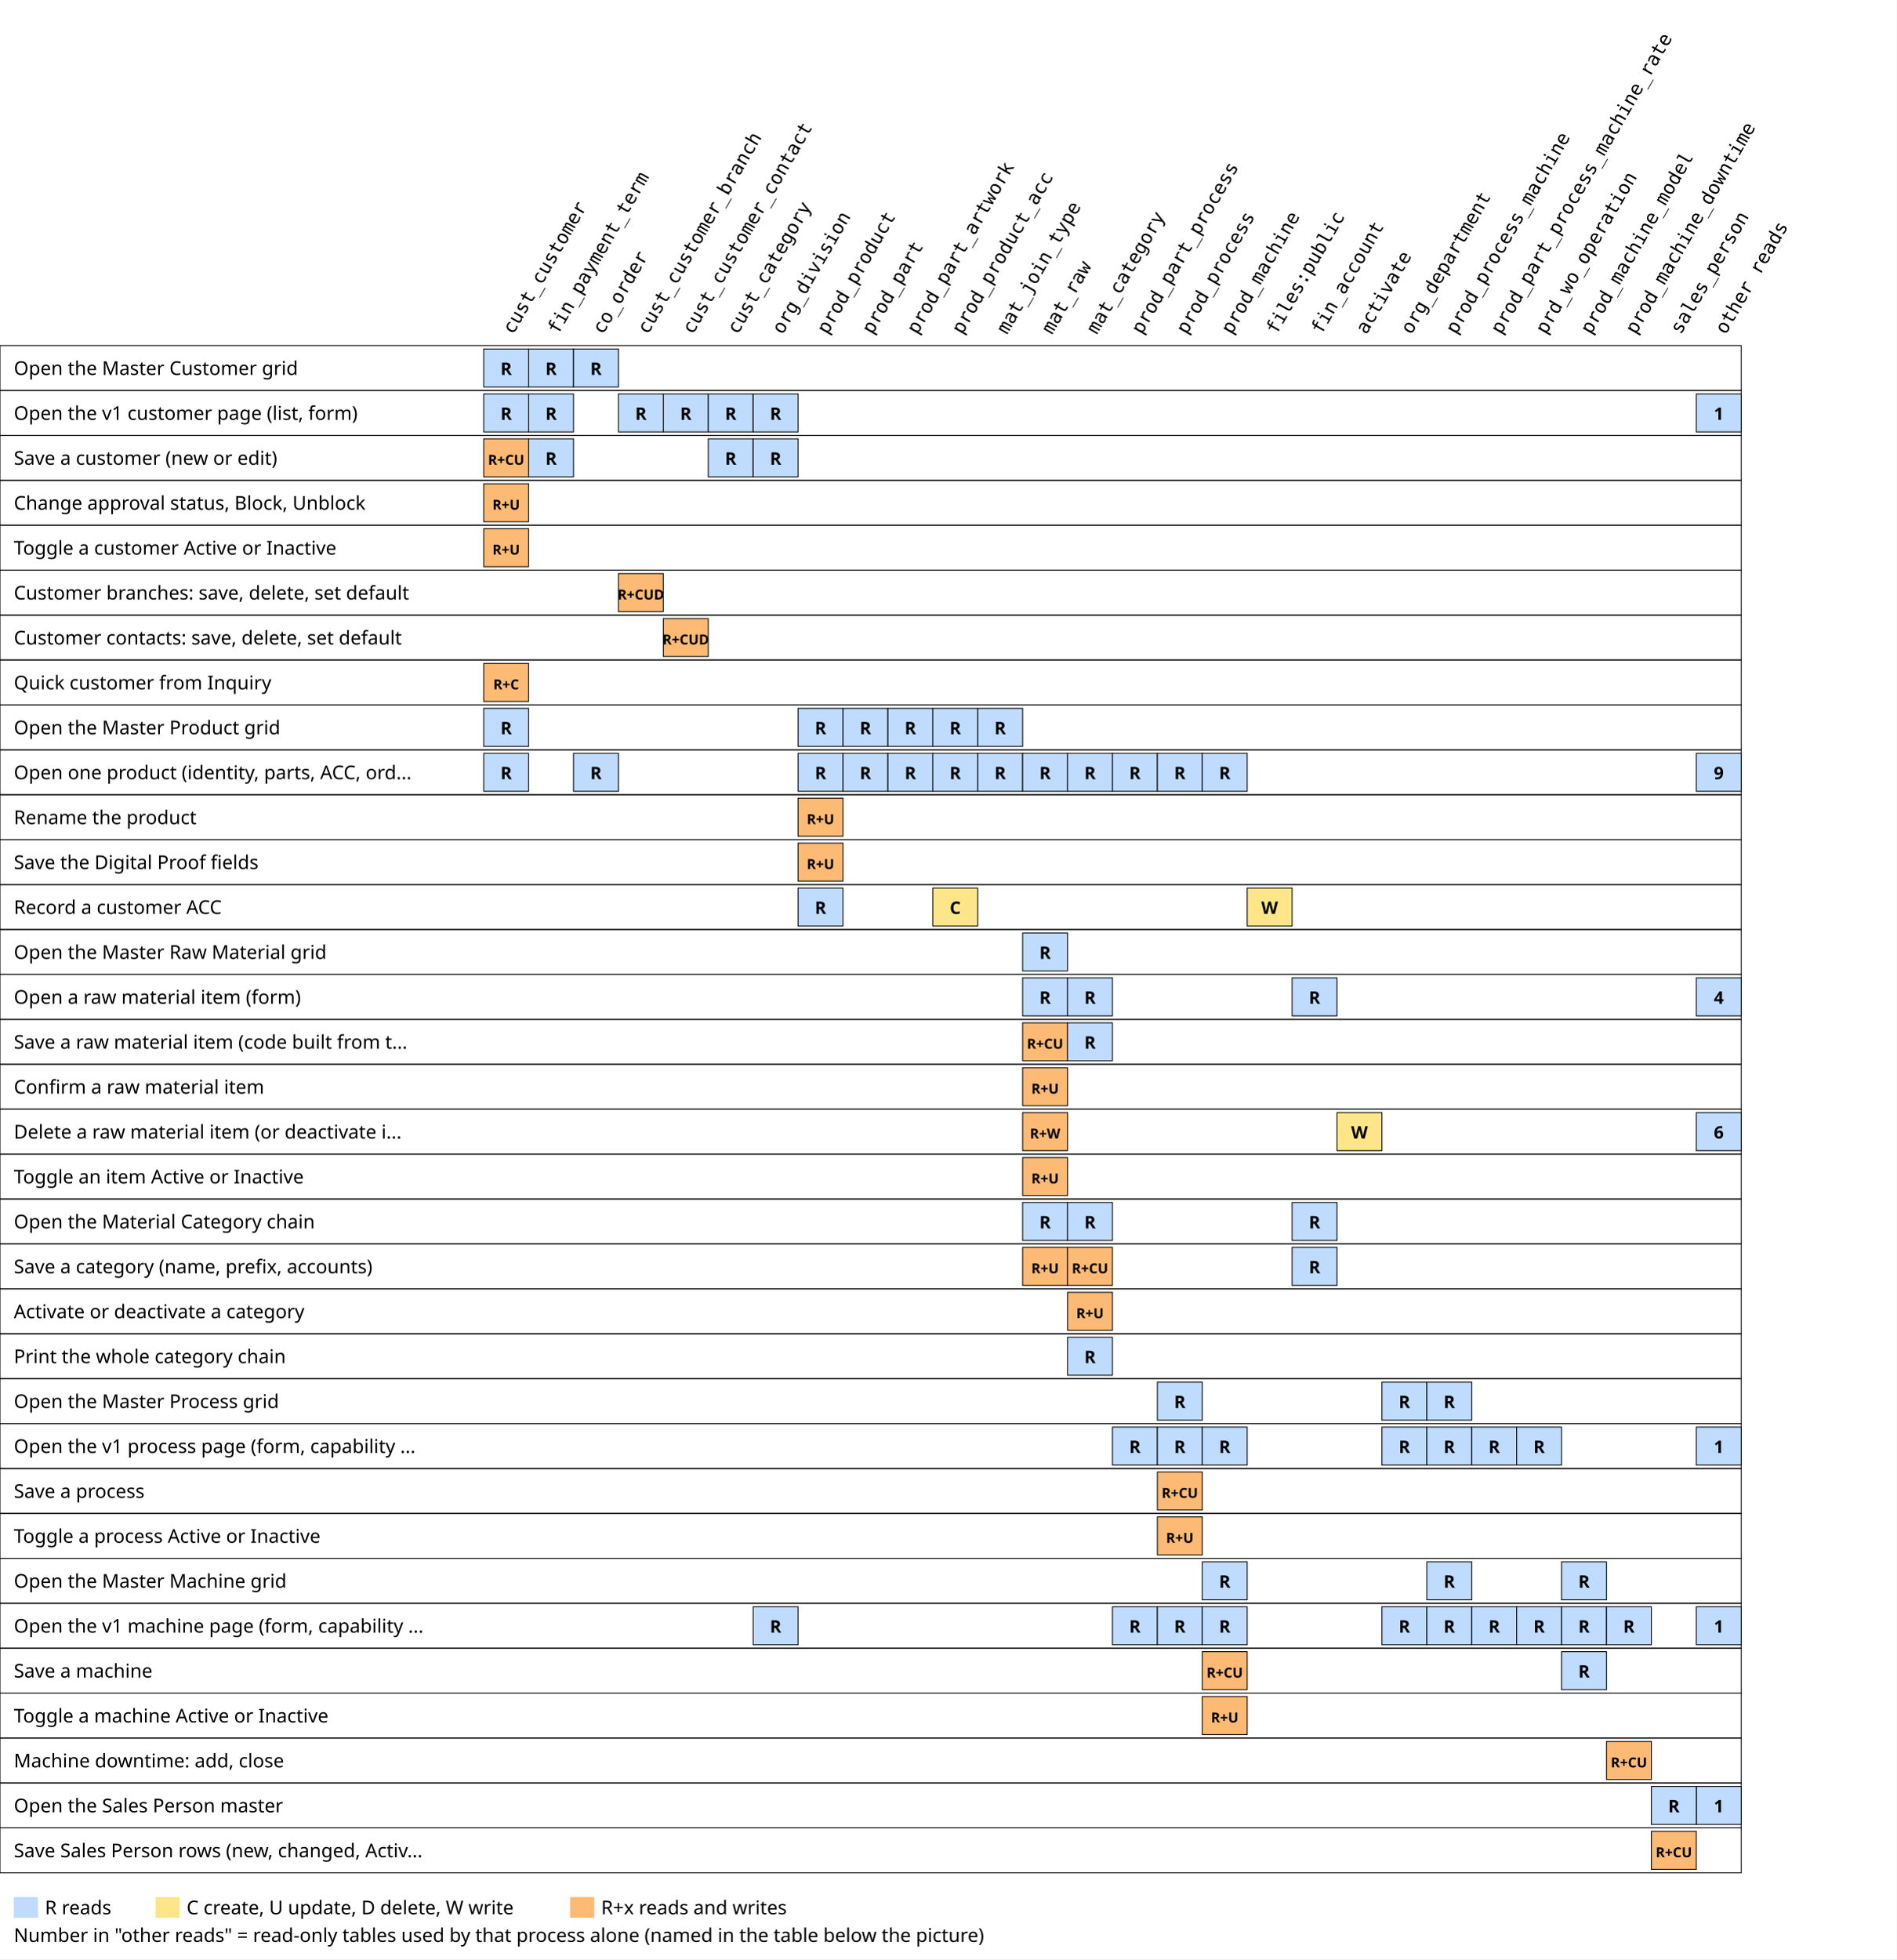
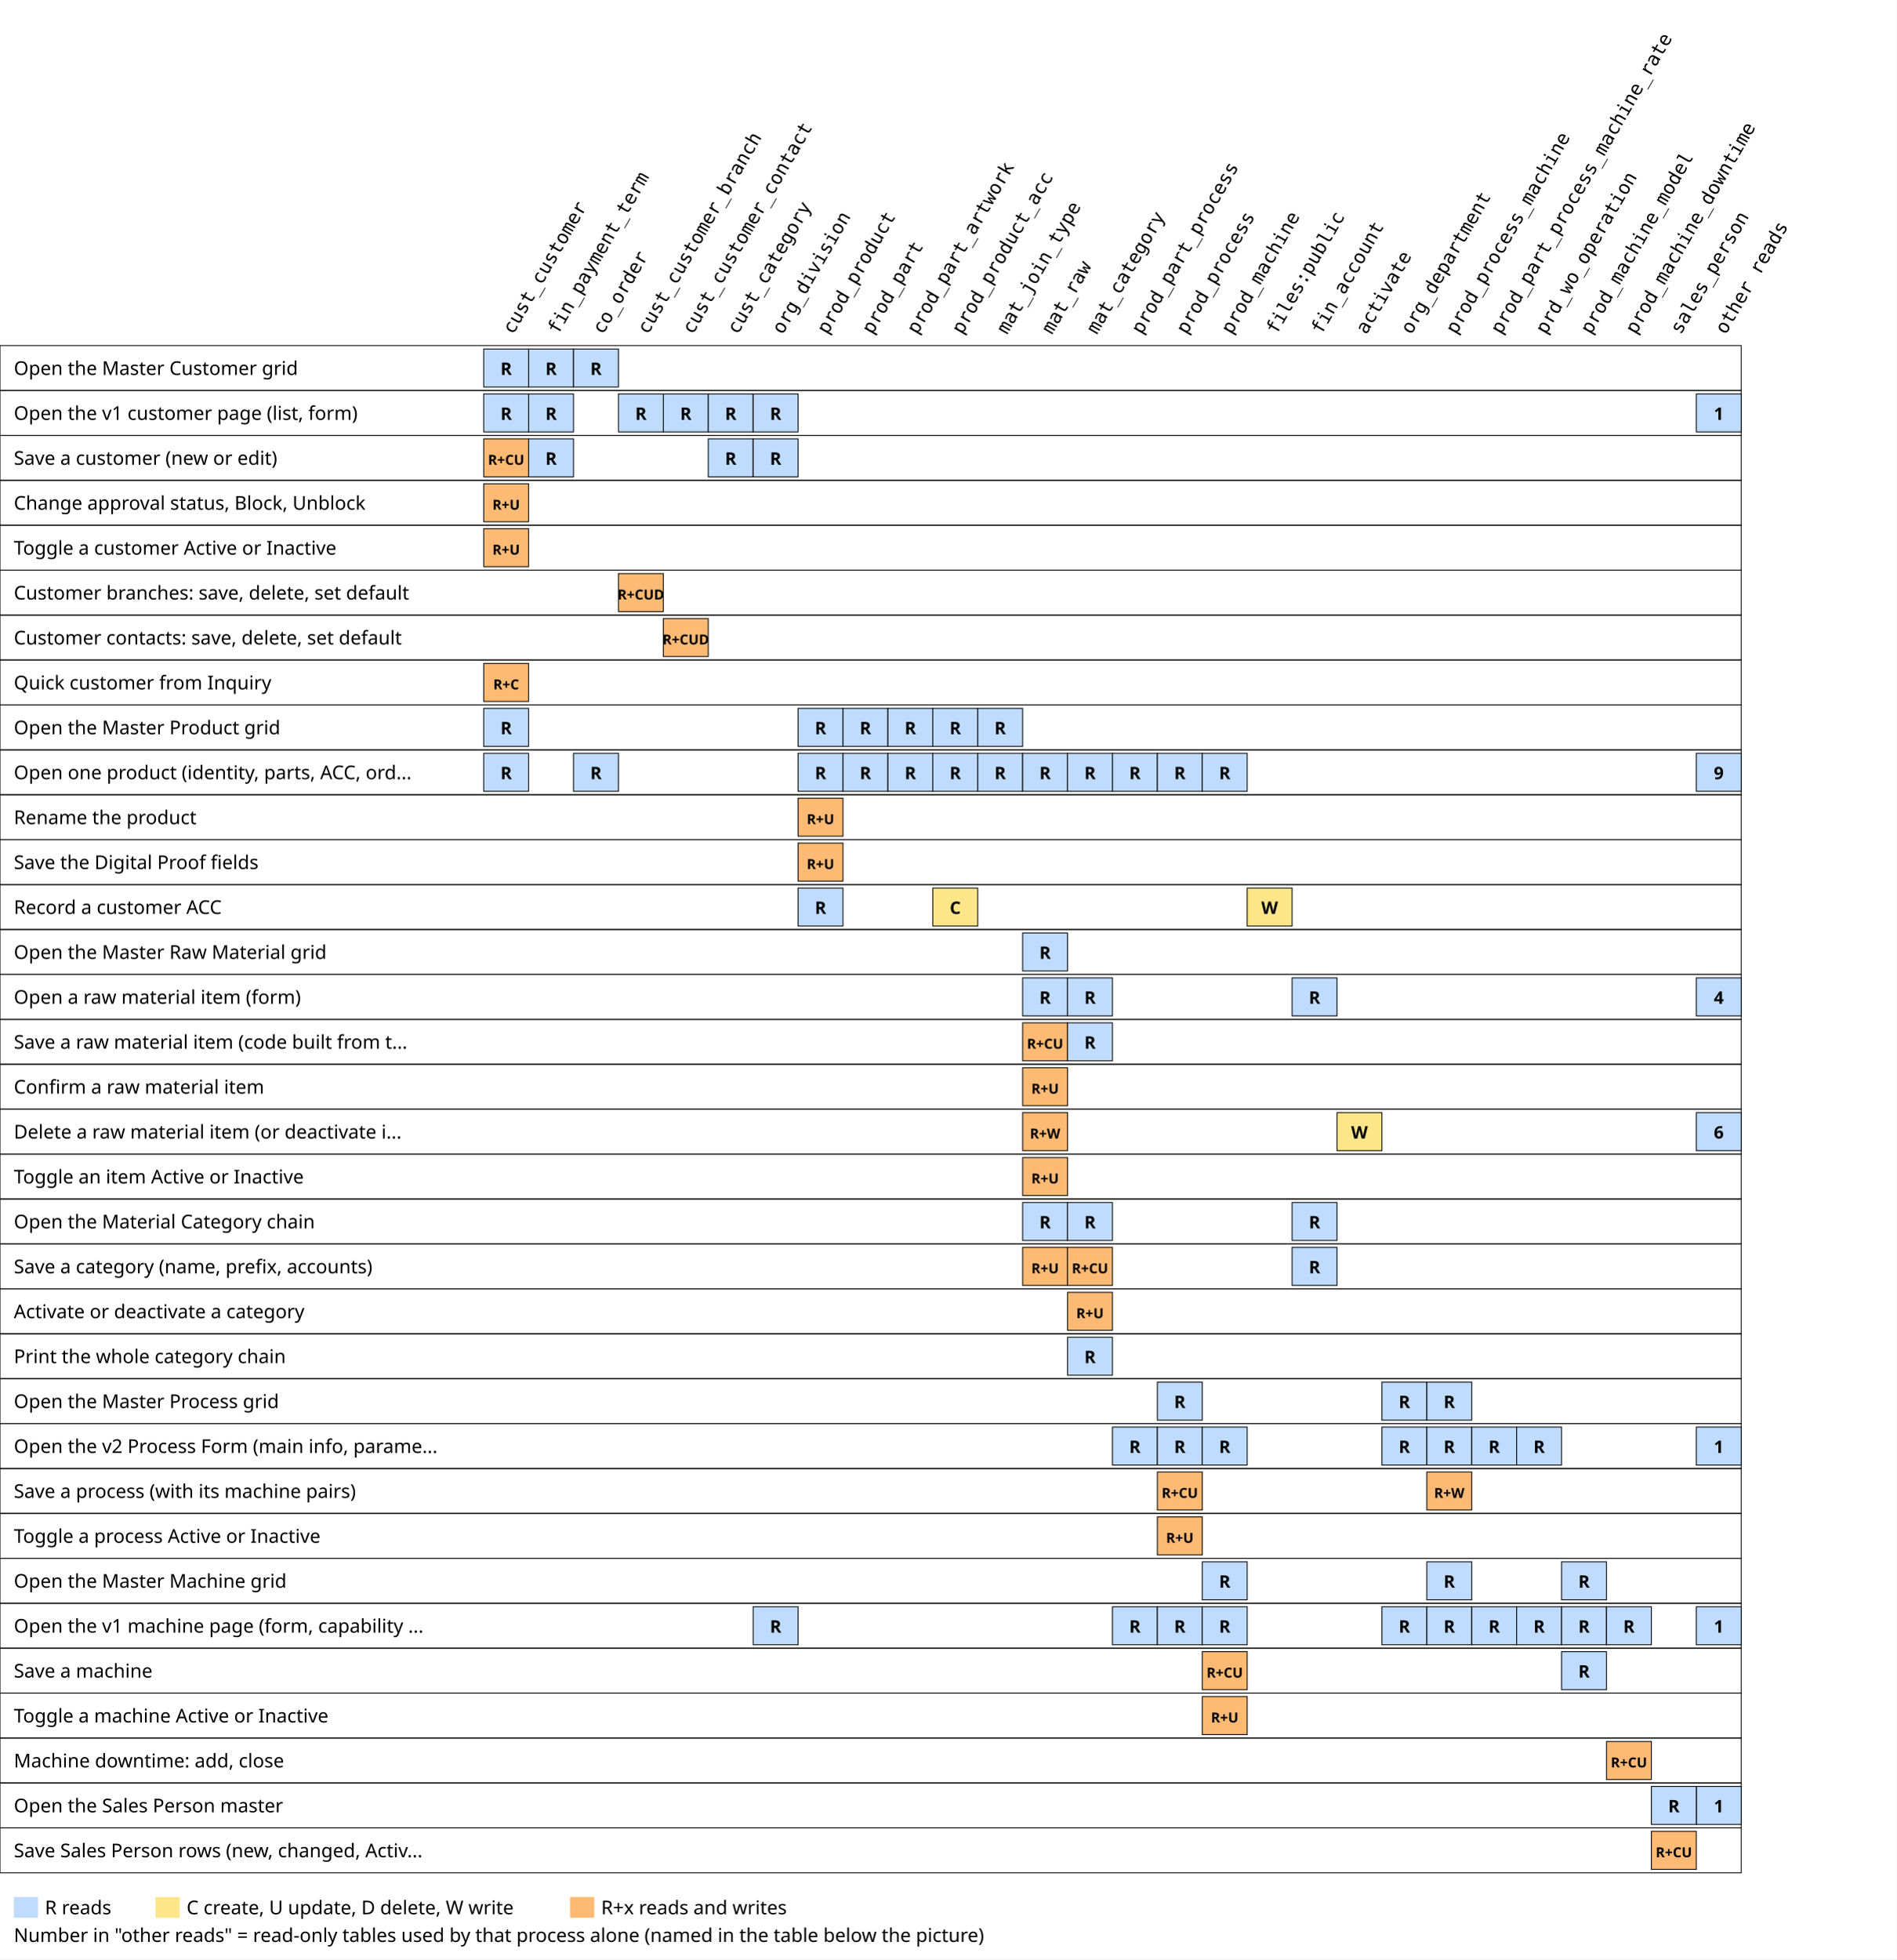
<svg xmlns="http://www.w3.org/2000/svg" viewBox="0 0 1098 1134" font-family="sans-serif" font-size="11">
  <rect width="1098" height="1134" fill="#fff" />
  <g fill="#000">
    <text transform="translate(297,194) rotate(-60)" font-family="monospace">cust_customer</text>
    <text transform="translate(323,194) rotate(-60)" font-family="monospace">fin_payment_term</text>
    <text transform="translate(349,194) rotate(-60)" font-family="monospace">co_order</text>
    <text transform="translate(375,194) rotate(-60)" font-family="monospace">cust_customer_branch</text>
    <text transform="translate(401,194) rotate(-60)" font-family="monospace">cust_customer_contact</text>
    <text transform="translate(427,194) rotate(-60)" font-family="monospace">cust_category</text>
    <text transform="translate(453,194) rotate(-60)" font-family="monospace">org_division</text>
    <text transform="translate(479,194) rotate(-60)" font-family="monospace">prod_product</text>
    <text transform="translate(505,194) rotate(-60)" font-family="monospace">prod_part</text>
    <text transform="translate(531,194) rotate(-60)" font-family="monospace">prod_part_artwork</text>
    <text transform="translate(557,194) rotate(-60)" font-family="monospace">prod_product_acc</text>
    <text transform="translate(583,194) rotate(-60)" font-family="monospace">mat_join_type</text>
    <text transform="translate(609,194) rotate(-60)" font-family="monospace">mat_raw</text>
    <text transform="translate(635,194) rotate(-60)" font-family="monospace">mat_category</text>
    <text transform="translate(661,194) rotate(-60)" font-family="monospace">prod_part_process</text>
    <text transform="translate(687,194) rotate(-60)" font-family="monospace">prod_process</text>
    <text transform="translate(713,194) rotate(-60)" font-family="monospace">prod_machine</text>
    <text transform="translate(739,194) rotate(-60)" font-family="monospace">files:public</text>
    <text transform="translate(765,194) rotate(-60)" font-family="monospace">fin_account</text>
    <text transform="translate(791,194) rotate(-60)" font-family="monospace">activate</text>
    <text transform="translate(817,194) rotate(-60)" font-family="monospace">org_department</text>
    <text transform="translate(843,194) rotate(-60)" font-family="monospace">prod_process_machine</text>
    <text transform="translate(869,194) rotate(-60)" font-family="monospace">prod_part_process_machine_rate</text>
    <text transform="translate(895,194) rotate(-60)" font-family="monospace">prd_wo_operation</text>
    <text transform="translate(921,194) rotate(-60)" font-family="monospace">prod_machine_model</text>
    <text transform="translate(947,194) rotate(-60)" font-family="monospace">prod_machine_downtime</text>
    <text transform="translate(973,194) rotate(-60)" font-family="monospace">sales_person</text>
    <text transform="translate(999,194) rotate(-60)" font-family="monospace">other reads</text>
  </g>
  <g stroke="#000" stroke-width="0.5">
    <text x="8" y="217" stroke="none" fill="#000">Open the Master Customer grid</text>
    <rect x="0" y="200" width="1008" height="26" fill="none" />
    <rect x="280" y="202" width="26" height="22" fill="#bfdbfe" />
    <text x="293" y="217" text-anchor="middle" stroke="none" fill="#000" font-weight="bold" font-size="10">R</text>
    <rect x="306" y="202" width="26" height="22" fill="#bfdbfe" />
    <text x="319" y="217" text-anchor="middle" stroke="none" fill="#000" font-weight="bold" font-size="10">R</text>
    <rect x="332" y="202" width="26" height="22" fill="#bfdbfe" />
    <text x="345" y="217" text-anchor="middle" stroke="none" fill="#000" font-weight="bold" font-size="10">R</text>
    <text x="8" y="243" stroke="none" fill="#000">Open the v1 customer page (list, form)</text>
    <rect x="0" y="226" width="1008" height="26" fill="none" />
    <rect x="982" y="228" width="26" height="22" fill="#bfdbfe" />
    <text x="995" y="243" text-anchor="middle" stroke="none" fill="#000" font-weight="bold" font-size="10">1</text>
    <rect x="280" y="228" width="26" height="22" fill="#bfdbfe" />
    <text x="293" y="243" text-anchor="middle" stroke="none" fill="#000" font-weight="bold" font-size="10">R</text>
    <rect x="306" y="228" width="26" height="22" fill="#bfdbfe" />
    <text x="319" y="243" text-anchor="middle" stroke="none" fill="#000" font-weight="bold" font-size="10">R</text>
    <rect x="358" y="228" width="26" height="22" fill="#bfdbfe" />
    <text x="371" y="243" text-anchor="middle" stroke="none" fill="#000" font-weight="bold" font-size="10">R</text>
    <rect x="384" y="228" width="26" height="22" fill="#bfdbfe" />
    <text x="397" y="243" text-anchor="middle" stroke="none" fill="#000" font-weight="bold" font-size="10">R</text>
    <rect x="410" y="228" width="26" height="22" fill="#bfdbfe" />
    <text x="423" y="243" text-anchor="middle" stroke="none" fill="#000" font-weight="bold" font-size="10">R</text>
    <rect x="436" y="228" width="26" height="22" fill="#bfdbfe" />
    <text x="449" y="243" text-anchor="middle" stroke="none" fill="#000" font-weight="bold" font-size="10">R</text>
    <text x="8" y="269" stroke="none" fill="#000">Save a customer (new or edit)</text>
    <rect x="0" y="252" width="1008" height="26" fill="none" />
    <rect x="280" y="254" width="26" height="22" fill="#fdba74" />
    <text x="293" y="269" text-anchor="middle" stroke="none" fill="#000" font-weight="bold" font-size="8">R+CU</text>
    <rect x="306" y="254" width="26" height="22" fill="#bfdbfe" />
    <text x="319" y="269" text-anchor="middle" stroke="none" fill="#000" font-weight="bold" font-size="10">R</text>
    <rect x="410" y="254" width="26" height="22" fill="#bfdbfe" />
    <text x="423" y="269" text-anchor="middle" stroke="none" fill="#000" font-weight="bold" font-size="10">R</text>
    <rect x="436" y="254" width="26" height="22" fill="#bfdbfe" />
    <text x="449" y="269" text-anchor="middle" stroke="none" fill="#000" font-weight="bold" font-size="10">R</text>
    <text x="8" y="295" stroke="none" fill="#000">Change approval status, Block, Unblock</text>
    <rect x="0" y="278" width="1008" height="26" fill="none" />
    <rect x="280" y="280" width="26" height="22" fill="#fdba74" />
    <text x="293" y="295" text-anchor="middle" stroke="none" fill="#000" font-weight="bold" font-size="8">R+U</text>
    <text x="8" y="321" stroke="none" fill="#000">Toggle a customer Active or Inactive</text>
    <rect x="0" y="304" width="1008" height="26" fill="none" />
    <rect x="280" y="306" width="26" height="22" fill="#fdba74" />
    <text x="293" y="321" text-anchor="middle" stroke="none" fill="#000" font-weight="bold" font-size="8">R+U</text>
    <text x="8" y="347" stroke="none" fill="#000">Customer branches: save, delete, set default</text>
    <rect x="0" y="330" width="1008" height="26" fill="none" />
    <rect x="358" y="332" width="26" height="22" fill="#fdba74" />
    <text x="371" y="347" text-anchor="middle" stroke="none" fill="#000" font-weight="bold" font-size="8">R+CUD</text>
    <text x="8" y="373" stroke="none" fill="#000">Customer contacts: save, delete, set default</text>
    <rect x="0" y="356" width="1008" height="26" fill="none" />
    <rect x="384" y="358" width="26" height="22" fill="#fdba74" />
    <text x="397" y="373" text-anchor="middle" stroke="none" fill="#000" font-weight="bold" font-size="8">R+CUD</text>
    <text x="8" y="399" stroke="none" fill="#000">Quick customer from Inquiry</text>
    <rect x="0" y="382" width="1008" height="26" fill="none" />
    <rect x="280" y="384" width="26" height="22" fill="#fdba74" />
    <text x="293" y="399" text-anchor="middle" stroke="none" fill="#000" font-weight="bold" font-size="8">R+C</text>
    <text x="8" y="425" stroke="none" fill="#000">Open the Master Product grid</text>
    <rect x="0" y="408" width="1008" height="26" fill="none" />
    <rect x="280" y="410" width="26" height="22" fill="#bfdbfe" />
    <text x="293" y="425" text-anchor="middle" stroke="none" fill="#000" font-weight="bold" font-size="10">R</text>
    <rect x="462" y="410" width="26" height="22" fill="#bfdbfe" />
    <text x="475" y="425" text-anchor="middle" stroke="none" fill="#000" font-weight="bold" font-size="10">R</text>
    <rect x="488" y="410" width="26" height="22" fill="#bfdbfe" />
    <text x="501" y="425" text-anchor="middle" stroke="none" fill="#000" font-weight="bold" font-size="10">R</text>
    <rect x="514" y="410" width="26" height="22" fill="#bfdbfe" />
    <text x="527" y="425" text-anchor="middle" stroke="none" fill="#000" font-weight="bold" font-size="10">R</text>
    <rect x="540" y="410" width="26" height="22" fill="#bfdbfe" />
    <text x="553" y="425" text-anchor="middle" stroke="none" fill="#000" font-weight="bold" font-size="10">R</text>
    <rect x="566" y="410" width="26" height="22" fill="#bfdbfe" />
    <text x="579" y="425" text-anchor="middle" stroke="none" fill="#000" font-weight="bold" font-size="10">R</text>
    <text x="8" y="451" stroke="none" fill="#000">Open one product (identity, parts, ACC, ord...</text>
    <rect x="0" y="434" width="1008" height="26" fill="none" />
    <rect x="982" y="436" width="26" height="22" fill="#bfdbfe" />
    <text x="995" y="451" text-anchor="middle" stroke="none" fill="#000" font-weight="bold" font-size="10">9</text>
    <rect x="280" y="436" width="26" height="22" fill="#bfdbfe" />
    <text x="293" y="451" text-anchor="middle" stroke="none" fill="#000" font-weight="bold" font-size="10">R</text>
    <rect x="332" y="436" width="26" height="22" fill="#bfdbfe" />
    <text x="345" y="451" text-anchor="middle" stroke="none" fill="#000" font-weight="bold" font-size="10">R</text>
    <rect x="462" y="436" width="26" height="22" fill="#bfdbfe" />
    <text x="475" y="451" text-anchor="middle" stroke="none" fill="#000" font-weight="bold" font-size="10">R</text>
    <rect x="488" y="436" width="26" height="22" fill="#bfdbfe" />
    <text x="501" y="451" text-anchor="middle" stroke="none" fill="#000" font-weight="bold" font-size="10">R</text>
    <rect x="514" y="436" width="26" height="22" fill="#bfdbfe" />
    <text x="527" y="451" text-anchor="middle" stroke="none" fill="#000" font-weight="bold" font-size="10">R</text>
    <rect x="540" y="436" width="26" height="22" fill="#bfdbfe" />
    <text x="553" y="451" text-anchor="middle" stroke="none" fill="#000" font-weight="bold" font-size="10">R</text>
    <rect x="566" y="436" width="26" height="22" fill="#bfdbfe" />
    <text x="579" y="451" text-anchor="middle" stroke="none" fill="#000" font-weight="bold" font-size="10">R</text>
    <rect x="592" y="436" width="26" height="22" fill="#bfdbfe" />
    <text x="605" y="451" text-anchor="middle" stroke="none" fill="#000" font-weight="bold" font-size="10">R</text>
    <rect x="618" y="436" width="26" height="22" fill="#bfdbfe" />
    <text x="631" y="451" text-anchor="middle" stroke="none" fill="#000" font-weight="bold" font-size="10">R</text>
    <rect x="644" y="436" width="26" height="22" fill="#bfdbfe" />
    <text x="657" y="451" text-anchor="middle" stroke="none" fill="#000" font-weight="bold" font-size="10">R</text>
    <rect x="670" y="436" width="26" height="22" fill="#bfdbfe" />
    <text x="683" y="451" text-anchor="middle" stroke="none" fill="#000" font-weight="bold" font-size="10">R</text>
    <rect x="696" y="436" width="26" height="22" fill="#bfdbfe" />
    <text x="709" y="451" text-anchor="middle" stroke="none" fill="#000" font-weight="bold" font-size="10">R</text>
    <text x="8" y="477" stroke="none" fill="#000">Rename the product</text>
    <rect x="0" y="460" width="1008" height="26" fill="none" />
    <rect x="462" y="462" width="26" height="22" fill="#fdba74" />
    <text x="475" y="477" text-anchor="middle" stroke="none" fill="#000" font-weight="bold" font-size="8">R+U</text>
    <text x="8" y="503" stroke="none" fill="#000">Save the Digital Proof fields</text>
    <rect x="0" y="486" width="1008" height="26" fill="none" />
    <rect x="462" y="488" width="26" height="22" fill="#fdba74" />
    <text x="475" y="503" text-anchor="middle" stroke="none" fill="#000" font-weight="bold" font-size="8">R+U</text>
    <text x="8" y="529" stroke="none" fill="#000">Record a customer ACC</text>
    <rect x="0" y="512" width="1008" height="26" fill="none" />
    <rect x="462" y="514" width="26" height="22" fill="#bfdbfe" />
    <text x="475" y="529" text-anchor="middle" stroke="none" fill="#000" font-weight="bold" font-size="10">R</text>
    <rect x="540" y="514" width="26" height="22" fill="#fde68a" />
    <text x="553" y="529" text-anchor="middle" stroke="none" fill="#000" font-weight="bold" font-size="10">C</text>
    <rect x="722" y="514" width="26" height="22" fill="#fde68a" />
    <text x="735" y="529" text-anchor="middle" stroke="none" fill="#000" font-weight="bold" font-size="10">W</text>
    <text x="8" y="555" stroke="none" fill="#000">Open the Master Raw Material grid</text>
    <rect x="0" y="538" width="1008" height="26" fill="none" />
    <rect x="592" y="540" width="26" height="22" fill="#bfdbfe" />
    <text x="605" y="555" text-anchor="middle" stroke="none" fill="#000" font-weight="bold" font-size="10">R</text>
    <text x="8" y="581" stroke="none" fill="#000">Open a raw material item (form)</text>
    <rect x="0" y="564" width="1008" height="26" fill="none" />
    <rect x="982" y="566" width="26" height="22" fill="#bfdbfe" />
    <text x="995" y="581" text-anchor="middle" stroke="none" fill="#000" font-weight="bold" font-size="10">4</text>
    <rect x="592" y="566" width="26" height="22" fill="#bfdbfe" />
    <text x="605" y="581" text-anchor="middle" stroke="none" fill="#000" font-weight="bold" font-size="10">R</text>
    <rect x="618" y="566" width="26" height="22" fill="#bfdbfe" />
    <text x="631" y="581" text-anchor="middle" stroke="none" fill="#000" font-weight="bold" font-size="10">R</text>
    <rect x="748" y="566" width="26" height="22" fill="#bfdbfe" />
    <text x="761" y="581" text-anchor="middle" stroke="none" fill="#000" font-weight="bold" font-size="10">R</text>
    <text x="8" y="607" stroke="none" fill="#000">Save a raw material item (code built from t...</text>
    <rect x="0" y="590" width="1008" height="26" fill="none" />
    <rect x="592" y="592" width="26" height="22" fill="#fdba74" />
    <text x="605" y="607" text-anchor="middle" stroke="none" fill="#000" font-weight="bold" font-size="8">R+CU</text>
    <rect x="618" y="592" width="26" height="22" fill="#bfdbfe" />
    <text x="631" y="607" text-anchor="middle" stroke="none" fill="#000" font-weight="bold" font-size="10">R</text>
    <text x="8" y="633" stroke="none" fill="#000">Confirm a raw material item</text>
    <rect x="0" y="616" width="1008" height="26" fill="none" />
    <rect x="592" y="618" width="26" height="22" fill="#fdba74" />
    <text x="605" y="633" text-anchor="middle" stroke="none" fill="#000" font-weight="bold" font-size="8">R+U</text>
    <text x="8" y="659" stroke="none" fill="#000">Delete a raw material item (or deactivate i...</text>
    <rect x="0" y="642" width="1008" height="26" fill="none" />
    <rect x="982" y="644" width="26" height="22" fill="#bfdbfe" />
    <text x="995" y="659" text-anchor="middle" stroke="none" fill="#000" font-weight="bold" font-size="10">6</text>
    <rect x="592" y="644" width="26" height="22" fill="#fdba74" />
    <text x="605" y="659" text-anchor="middle" stroke="none" fill="#000" font-weight="bold" font-size="8">R+W</text>
    <rect x="774" y="644" width="26" height="22" fill="#fde68a" />
    <text x="787" y="659" text-anchor="middle" stroke="none" fill="#000" font-weight="bold" font-size="10">W</text>
    <text x="8" y="685" stroke="none" fill="#000">Toggle an item Active or Inactive</text>
    <rect x="0" y="668" width="1008" height="26" fill="none" />
    <rect x="592" y="670" width="26" height="22" fill="#fdba74" />
    <text x="605" y="685" text-anchor="middle" stroke="none" fill="#000" font-weight="bold" font-size="8">R+U</text>
    <text x="8" y="711" stroke="none" fill="#000">Open the Material Category chain</text>
    <rect x="0" y="694" width="1008" height="26" fill="none" />
    <rect x="592" y="696" width="26" height="22" fill="#bfdbfe" />
    <text x="605" y="711" text-anchor="middle" stroke="none" fill="#000" font-weight="bold" font-size="10">R</text>
    <rect x="618" y="696" width="26" height="22" fill="#bfdbfe" />
    <text x="631" y="711" text-anchor="middle" stroke="none" fill="#000" font-weight="bold" font-size="10">R</text>
    <rect x="748" y="696" width="26" height="22" fill="#bfdbfe" />
    <text x="761" y="711" text-anchor="middle" stroke="none" fill="#000" font-weight="bold" font-size="10">R</text>
    <text x="8" y="737" stroke="none" fill="#000">Save a category (name, prefix, accounts)</text>
    <rect x="0" y="720" width="1008" height="26" fill="none" />
    <rect x="592" y="722" width="26" height="22" fill="#fdba74" />
    <text x="605" y="737" text-anchor="middle" stroke="none" fill="#000" font-weight="bold" font-size="8">R+U</text>
    <rect x="618" y="722" width="26" height="22" fill="#fdba74" />
    <text x="631" y="737" text-anchor="middle" stroke="none" fill="#000" font-weight="bold" font-size="8">R+CU</text>
    <rect x="748" y="722" width="26" height="22" fill="#bfdbfe" />
    <text x="761" y="737" text-anchor="middle" stroke="none" fill="#000" font-weight="bold" font-size="10">R</text>
    <text x="8" y="763" stroke="none" fill="#000">Activate or deactivate a category</text>
    <rect x="0" y="746" width="1008" height="26" fill="none" />
    <rect x="618" y="748" width="26" height="22" fill="#fdba74" />
    <text x="631" y="763" text-anchor="middle" stroke="none" fill="#000" font-weight="bold" font-size="8">R+U</text>
    <text x="8" y="789" stroke="none" fill="#000">Print the whole category chain</text>
    <rect x="0" y="772" width="1008" height="26" fill="none" />
    <rect x="618" y="774" width="26" height="22" fill="#bfdbfe" />
    <text x="631" y="789" text-anchor="middle" stroke="none" fill="#000" font-weight="bold" font-size="10">R</text>
    <text x="8" y="815" stroke="none" fill="#000">Open the Master Process grid</text>
    <rect x="0" y="798" width="1008" height="26" fill="none" />
    <rect x="670" y="800" width="26" height="22" fill="#bfdbfe" />
    <text x="683" y="815" text-anchor="middle" stroke="none" fill="#000" font-weight="bold" font-size="10">R</text>
    <rect x="800" y="800" width="26" height="22" fill="#bfdbfe" />
    <text x="813" y="815" text-anchor="middle" stroke="none" fill="#000" font-weight="bold" font-size="10">R</text>
    <rect x="826" y="800" width="26" height="22" fill="#bfdbfe" />
    <text x="839" y="815" text-anchor="middle" stroke="none" fill="#000" font-weight="bold" font-size="10">R</text>
-     <text x="8" y="841" stroke="none" fill="#000">Open the v1 process page (form, capability ...</text>
+     <text x="8" y="841" stroke="none" fill="#000">Open the v2 Process Form (main info, parame...</text>
    <rect x="0" y="824" width="1008" height="26" fill="none" />
    <rect x="982" y="826" width="26" height="22" fill="#bfdbfe" />
    <text x="995" y="841" text-anchor="middle" stroke="none" fill="#000" font-weight="bold" font-size="10">1</text>
    <rect x="644" y="826" width="26" height="22" fill="#bfdbfe" />
    <text x="657" y="841" text-anchor="middle" stroke="none" fill="#000" font-weight="bold" font-size="10">R</text>
    <rect x="670" y="826" width="26" height="22" fill="#bfdbfe" />
    <text x="683" y="841" text-anchor="middle" stroke="none" fill="#000" font-weight="bold" font-size="10">R</text>
    <rect x="696" y="826" width="26" height="22" fill="#bfdbfe" />
    <text x="709" y="841" text-anchor="middle" stroke="none" fill="#000" font-weight="bold" font-size="10">R</text>
    <rect x="800" y="826" width="26" height="22" fill="#bfdbfe" />
    <text x="813" y="841" text-anchor="middle" stroke="none" fill="#000" font-weight="bold" font-size="10">R</text>
    <rect x="826" y="826" width="26" height="22" fill="#bfdbfe" />
    <text x="839" y="841" text-anchor="middle" stroke="none" fill="#000" font-weight="bold" font-size="10">R</text>
    <rect x="852" y="826" width="26" height="22" fill="#bfdbfe" />
    <text x="865" y="841" text-anchor="middle" stroke="none" fill="#000" font-weight="bold" font-size="10">R</text>
    <rect x="878" y="826" width="26" height="22" fill="#bfdbfe" />
    <text x="891" y="841" text-anchor="middle" stroke="none" fill="#000" font-weight="bold" font-size="10">R</text>
-     <text x="8" y="867" stroke="none" fill="#000">Save a process</text>
+     <text x="8" y="867" stroke="none" fill="#000">Save a process (with its machine pairs)</text>
    <rect x="0" y="850" width="1008" height="26" fill="none" />
    <rect x="670" y="852" width="26" height="22" fill="#fdba74" />
    <text x="683" y="867" text-anchor="middle" stroke="none" fill="#000" font-weight="bold" font-size="8">R+CU</text>
+     <rect x="826" y="852" width="26" height="22" fill="#fdba74" />
+     <text x="839" y="867" text-anchor="middle" stroke="none" fill="#000" font-weight="bold" font-size="8">R+W</text>
    <text x="8" y="893" stroke="none" fill="#000">Toggle a process Active or Inactive</text>
    <rect x="0" y="876" width="1008" height="26" fill="none" />
    <rect x="670" y="878" width="26" height="22" fill="#fdba74" />
    <text x="683" y="893" text-anchor="middle" stroke="none" fill="#000" font-weight="bold" font-size="8">R+U</text>
    <text x="8" y="919" stroke="none" fill="#000">Open the Master Machine grid</text>
    <rect x="0" y="902" width="1008" height="26" fill="none" />
    <rect x="696" y="904" width="26" height="22" fill="#bfdbfe" />
    <text x="709" y="919" text-anchor="middle" stroke="none" fill="#000" font-weight="bold" font-size="10">R</text>
    <rect x="826" y="904" width="26" height="22" fill="#bfdbfe" />
    <text x="839" y="919" text-anchor="middle" stroke="none" fill="#000" font-weight="bold" font-size="10">R</text>
    <rect x="904" y="904" width="26" height="22" fill="#bfdbfe" />
    <text x="917" y="919" text-anchor="middle" stroke="none" fill="#000" font-weight="bold" font-size="10">R</text>
    <text x="8" y="945" stroke="none" fill="#000">Open the v1 machine page (form, capability ...</text>
    <rect x="0" y="928" width="1008" height="26" fill="none" />
    <rect x="982" y="930" width="26" height="22" fill="#bfdbfe" />
    <text x="995" y="945" text-anchor="middle" stroke="none" fill="#000" font-weight="bold" font-size="10">1</text>
    <rect x="436" y="930" width="26" height="22" fill="#bfdbfe" />
    <text x="449" y="945" text-anchor="middle" stroke="none" fill="#000" font-weight="bold" font-size="10">R</text>
    <rect x="644" y="930" width="26" height="22" fill="#bfdbfe" />
    <text x="657" y="945" text-anchor="middle" stroke="none" fill="#000" font-weight="bold" font-size="10">R</text>
    <rect x="670" y="930" width="26" height="22" fill="#bfdbfe" />
    <text x="683" y="945" text-anchor="middle" stroke="none" fill="#000" font-weight="bold" font-size="10">R</text>
    <rect x="696" y="930" width="26" height="22" fill="#bfdbfe" />
    <text x="709" y="945" text-anchor="middle" stroke="none" fill="#000" font-weight="bold" font-size="10">R</text>
    <rect x="800" y="930" width="26" height="22" fill="#bfdbfe" />
    <text x="813" y="945" text-anchor="middle" stroke="none" fill="#000" font-weight="bold" font-size="10">R</text>
    <rect x="826" y="930" width="26" height="22" fill="#bfdbfe" />
    <text x="839" y="945" text-anchor="middle" stroke="none" fill="#000" font-weight="bold" font-size="10">R</text>
    <rect x="852" y="930" width="26" height="22" fill="#bfdbfe" />
    <text x="865" y="945" text-anchor="middle" stroke="none" fill="#000" font-weight="bold" font-size="10">R</text>
    <rect x="878" y="930" width="26" height="22" fill="#bfdbfe" />
    <text x="891" y="945" text-anchor="middle" stroke="none" fill="#000" font-weight="bold" font-size="10">R</text>
    <rect x="904" y="930" width="26" height="22" fill="#bfdbfe" />
    <text x="917" y="945" text-anchor="middle" stroke="none" fill="#000" font-weight="bold" font-size="10">R</text>
    <rect x="930" y="930" width="26" height="22" fill="#bfdbfe" />
    <text x="943" y="945" text-anchor="middle" stroke="none" fill="#000" font-weight="bold" font-size="10">R</text>
    <text x="8" y="971" stroke="none" fill="#000">Save a machine</text>
    <rect x="0" y="954" width="1008" height="26" fill="none" />
    <rect x="696" y="956" width="26" height="22" fill="#fdba74" />
    <text x="709" y="971" text-anchor="middle" stroke="none" fill="#000" font-weight="bold" font-size="8">R+CU</text>
    <rect x="904" y="956" width="26" height="22" fill="#bfdbfe" />
    <text x="917" y="971" text-anchor="middle" stroke="none" fill="#000" font-weight="bold" font-size="10">R</text>
    <text x="8" y="997" stroke="none" fill="#000">Toggle a machine Active or Inactive</text>
    <rect x="0" y="980" width="1008" height="26" fill="none" />
    <rect x="696" y="982" width="26" height="22" fill="#fdba74" />
    <text x="709" y="997" text-anchor="middle" stroke="none" fill="#000" font-weight="bold" font-size="8">R+U</text>
    <text x="8" y="1023" stroke="none" fill="#000">Machine downtime: add, close</text>
    <rect x="0" y="1006" width="1008" height="26" fill="none" />
    <rect x="930" y="1008" width="26" height="22" fill="#fdba74" />
    <text x="943" y="1023" text-anchor="middle" stroke="none" fill="#000" font-weight="bold" font-size="8">R+CU</text>
    <text x="8" y="1049" stroke="none" fill="#000">Open the Sales Person master</text>
    <rect x="0" y="1032" width="1008" height="26" fill="none" />
    <rect x="982" y="1034" width="26" height="22" fill="#bfdbfe" />
    <text x="995" y="1049" text-anchor="middle" stroke="none" fill="#000" font-weight="bold" font-size="10">1</text>
    <rect x="956" y="1034" width="26" height="22" fill="#bfdbfe" />
    <text x="969" y="1049" text-anchor="middle" stroke="none" fill="#000" font-weight="bold" font-size="10">R</text>
    <text x="8" y="1075" stroke="none" fill="#000">Save Sales Person rows (new, changed, Activ...</text>
    <rect x="0" y="1058" width="1008" height="26" fill="none" />
    <rect x="956" y="1060" width="26" height="22" fill="#fdba74" />
    <text x="969" y="1075" text-anchor="middle" stroke="none" fill="#000" font-weight="bold" font-size="8">R+CU</text>
  </g>
  <g fill="#000">
    <rect x="8" y="1098" width="14" height="12" fill="#bfdbfe" />
    <text x="26" y="1108">R reads</text>
    <rect x="90" y="1098" width="14" height="12" fill="#fde68a" />
    <text x="108" y="1108">C create, U update, D delete, W write</text>
    <rect x="330" y="1098" width="14" height="12" fill="#fdba74" />
    <text x="348" y="1108">R+x reads and writes</text>
    <text x="8" y="1124">Number in "other reads" = read-only tables used by that process alone (named in the table below the picture)</text>
  </g>
</svg>
